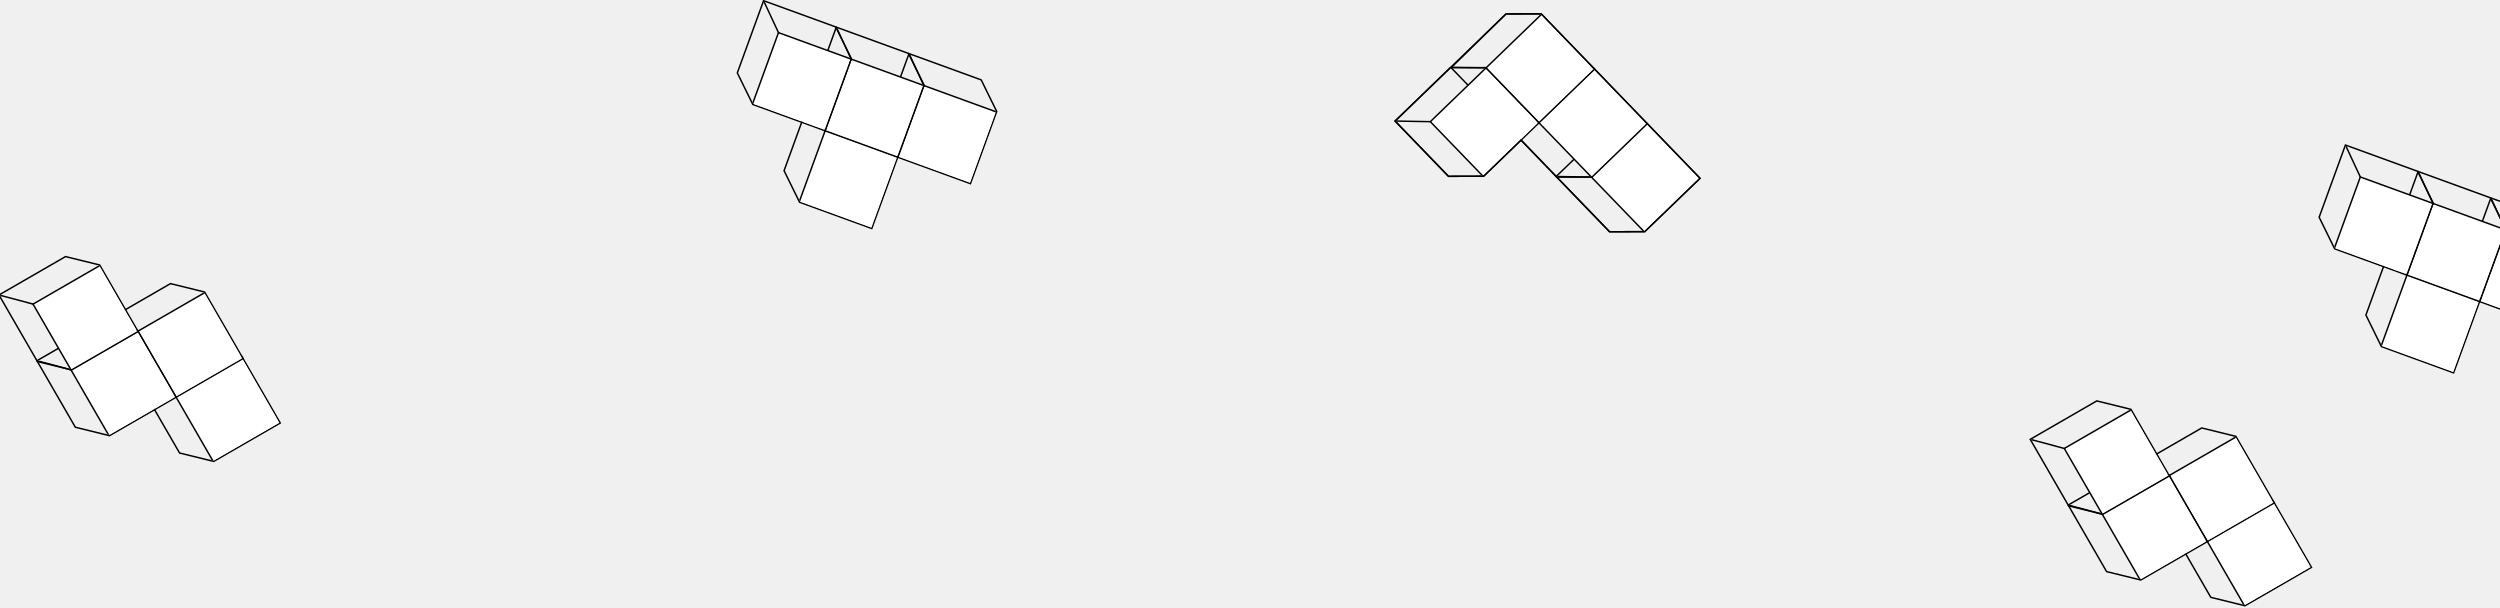
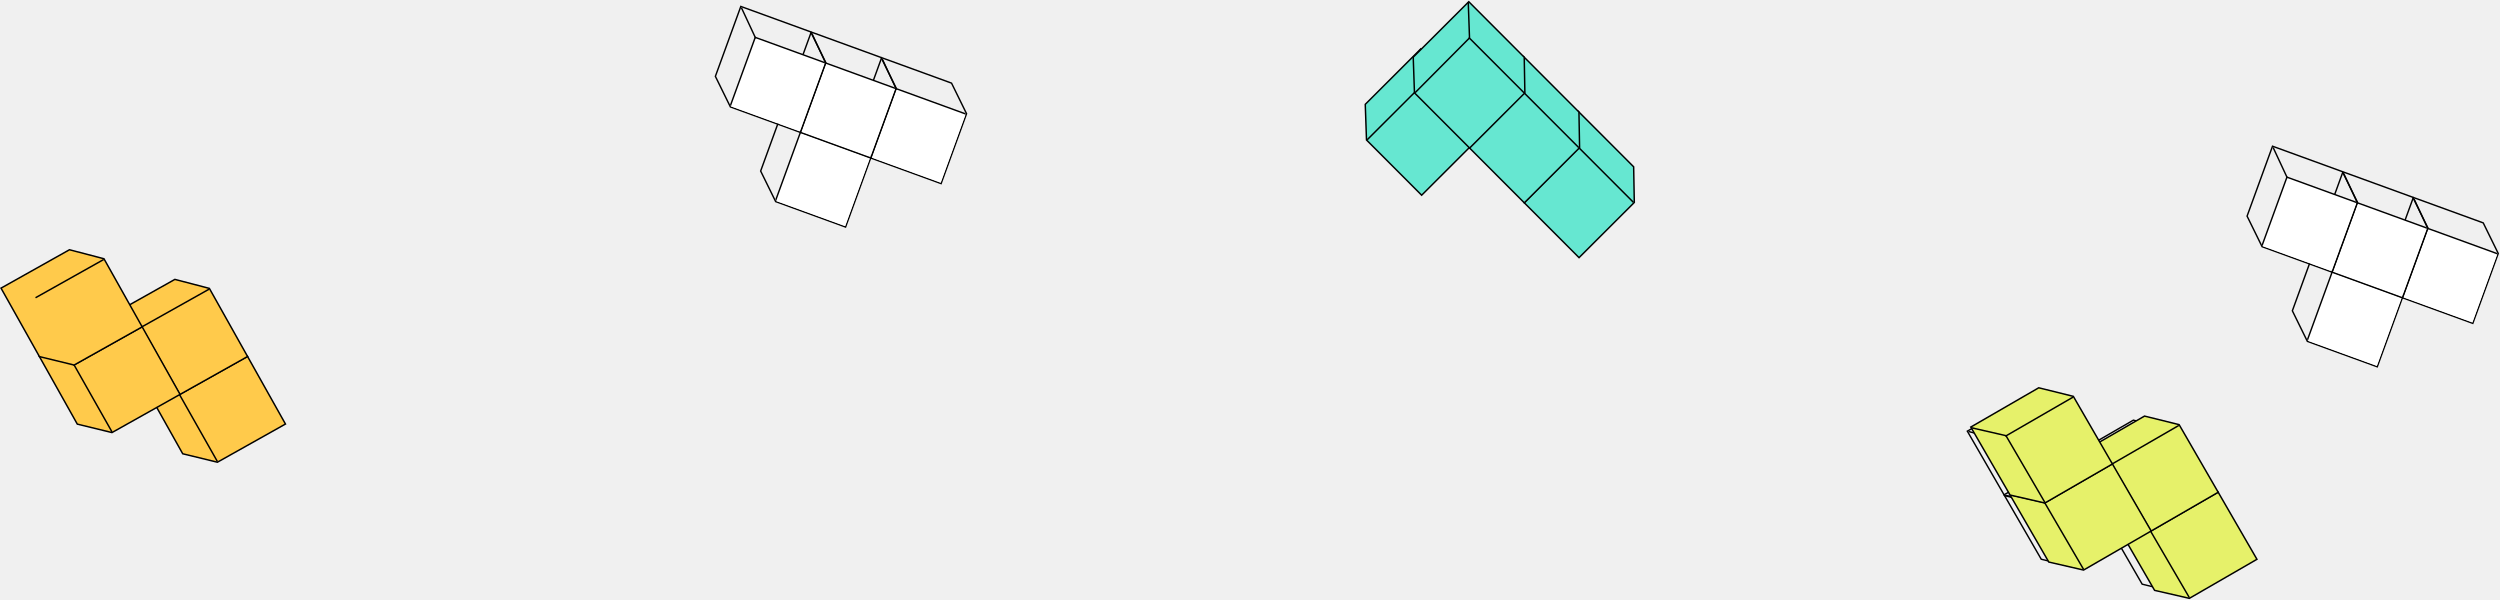
- <svg xmlns="http://www.w3.org/2000/svg" xmlns:xlink="http://www.w3.org/1999/xlink" width="1680px" height="408px" viewBox="0 0 1680 408" version="1.1">
+ <svg xmlns="http://www.w3.org/2000/svg" xmlns:xlink="http://www.w3.org/1999/xlink" width="1735px" height="416px" viewBox="0 0 1735 416" version="1.1">
  <defs>
    <polygon id="path-1" points="50.92 0 67.67 16.08 67.67 67 16.75 67 0 50.92 0 0" />
    <polygon id="path-3" points="50.92 0 67.67 16.08 67.67 67 16.75 67 0 50.92 0 0" />
    <polygon id="path-5" points="50.92 0 67.67 16.08 67.67 67 16.75 67 0 50.92 0 0" />
    <polygon id="path-7" points="50.92 0 67.67 16.08 67.67 67 16.75 67 0 50.92 0 0" />
    <polygon id="path-9" points="50.92 0 67.67 16.08 67.67 67 16.75 67 0 50.92 0 0" />
    <polygon id="path-11" points="50.92 0 67.67 16.08 67.67 67 16.75 67 0 50.92 0 0" />
    <polygon id="path-13" points="50.92 0 67.67 16.08 67.67 67 16.75 67 0 50.92 0 0" />
    <polygon id="path-15" points="50.92 0 67.67 16.08 67.67 67 16.75 67 0 50.92 0 0" />
    <polygon id="path-17" points="50.92 0 67.67 16.08 67.67 67 16.75 67 0 50.92 0 0" />
    <polygon id="path-19" points="50.92 0 67.67 16.08 67.67 67 16.75 67 0 50.92 0 0" />
    <polygon id="path-21" points="50.92 0 67.67 16.08 67.67 67 16.75 67 0 50.92 0 0" />
    <polygon id="path-23" points="50.92 0 67.67 16.08 67.67 67 16.75 67 0 50.92 0 0" />
    <polygon id="path-25" points="50.92 0 67.67 16.08 67.67 67 16.75 67 0 50.92 0 0" />
    <polygon id="path-27" points="50.92 0 67.67 16.08 67.67 67 16.75 67 0 50.92 0 0" />
    <polygon id="path-29" points="50.92 0 67.67 16.08 67.67 67 16.75 67 0 50.92 0 0" />
    <polygon id="path-31" points="50.92 0 67.67 16.08 67.67 67 16.75 67 0 50.92 0 0" />
    <polygon id="path-33" points="50.92 0 67.67 16.08 67.67 67 16.75 67 0 50.92 0 0" />
    <polygon id="path-35" points="50.92 0 67.67 16.08 67.67 67 16.75 67 0 50.92 0 0" />
    <polygon id="path-37" points="50.92 0 67.67 16.08 67.67 67 16.75 67 0 50.92 0 0" />
    <polygon id="path-39" points="50.92 0 67.67 16.08 67.67 67 16.75 67 0 50.92 0 0" />
+     <polygon id="path-41" points="50.92 0 67.67 16.08 67.67 67 16.75 67 0 50.92 0 0" />
+     <polygon id="path-43" points="50.92 0 67.67 16.08 67.67 67 16.75 67 0 50.92 0 0" />
+     <polygon id="path-45" points="50.92 0 67.67 16.08 67.67 67 16.75 67 0 50.92 0 0" />
+     <polygon id="path-47" points="50.92 0 67.67 16.08 67.67 67 16.75 67 0 50.92 0 0" />
+     <polygon id="path-49" points="48.642 0.328 48.449 0.284 48.275 0.381 0.902 26.957 0.434 27.22 0.716 27.677 29.397 74.219 29.509 74.401 29.716 74.45 52.952 79.994 53.17 80.046 53.356 79.922 95.563 51.856 95.945 51.602 95.737 51.193 72.765 6.019 72.655 5.803 72.42 5.75" />
+     <polygon id="path-51" points="48.35 0.461 48.157 0.417 47.983 0.514 0.61 27.09 0.142 27.353 0.423 27.81 29.105 74.353 29.217 74.534 29.424 74.583 52.66 80.127 52.878 80.179 53.065 80.055 95.271 51.989 95.653 51.735 95.445 51.326 72.473 6.152 72.363 5.936 72.128 5.883" />
+     <polygon id="path-53" points="48.483 0.753 48.289 0.709 48.116 0.806 0.743 27.382 0.275 27.645 0.556 28.102 29.238 74.644 29.35 74.826 29.557 74.875 52.792 80.419 53.011 80.471 53.197 80.347 95.404 52.281 95.786 52.027 95.578 51.618 72.606 6.444 72.496 6.229 72.261 6.175" />
+     <polygon id="path-55" points="49.191 0.886 48.997 0.842 48.824 0.939 1.451 27.515 0.983 27.777 1.264 28.235 29.946 74.777 30.058 74.959 30.265 75.008 53.5 80.552 53.719 80.604 53.905 80.48 96.112 52.413 96.494 52.16 96.286 51.751 73.314 6.576 73.204 6.361 72.969 6.307" />
+     <polygon id="path-57" points="76.939 39.314 76.929 39.116 76.788 38.975 38.407 0.539 38.028 0.159 37.664 0.553 0.596 40.738 0.451 40.895 0.459 41.108 1.396 64.977 1.405 65.201 1.575 65.347 39.996 98.406 40.344 98.706 40.681 98.395 77.974 64.077 78.151 63.913 78.14 63.672" />
+     <polygon id="path-59" points="77.171 39.643 77.162 39.445 77.021 39.304 38.64 0.868 38.261 0.487 37.897 0.882 0.829 41.067 0.684 41.224 0.692 41.437 1.629 65.306 1.638 65.53 1.808 65.676 40.229 98.735 40.577 99.035 40.914 98.724 78.207 64.406 78.384 64.242 78.372 64.001" />
+     <polygon id="path-61" points="77.2 39.617 77.191 39.419 77.05 39.279 38.669 0.842 38.289 0.462 37.925 0.857 0.857 41.041 0.713 41.198 0.721 41.411 1.658 65.28 1.667 65.504 1.837 65.651 40.258 98.71 40.606 99.009 40.943 98.699 78.236 64.38 78.413 64.217 78.401 63.976" />
+     <polygon id="path-63" points="77.226 39.588 77.216 39.39 77.076 39.25 38.695 0.813 38.315 0.433 37.951 0.828 0.883 41.012 0.739 41.169 0.747 41.382 1.684 65.251 1.692 65.475 1.862 65.622 40.284 98.681 40.631 98.98 40.969 98.669 78.261 64.351 78.439 64.188 78.427 63.947" />
+     <polygon id="path-65" points="48.16 0.853 47.966 0.811 47.794 0.91 0.765 28.091 0.3 28.36 0.588 28.813 29.863 74.984 29.978 75.164 30.185 75.211 53.49 80.457 53.709 80.506 53.894 80.38 95.737 51.775 96.116 51.516 95.903 51.11 72.353 6.233 72.241 6.02 72.005 5.969" />
+     <polygon id="path-67" points="48.27 0.326 48.076 0.285 47.904 0.384 0.875 27.565 0.41 27.834 0.698 28.287 29.973 74.458 30.087 74.638 30.295 74.685 53.6 79.931 53.819 79.98 54.004 79.853 95.847 51.249 96.226 50.99 96.013 50.584 72.463 5.707 72.351 5.493 72.115 5.443" />
+     <polygon id="path-69" points="48.743 0.216 48.549 0.175 48.377 0.274 1.349 27.455 0.884 27.724 1.171 28.177 30.447 74.348 30.561 74.528 30.769 74.575 54.073 79.821 54.292 79.87 54.477 79.744 96.321 51.139 96.699 50.88 96.486 50.474 72.937 5.597 72.825 5.383 72.589 5.333" />
+     <polygon id="path-71" points="48.853 0.69 48.659 0.648 48.487 0.748 1.458 27.928 0.993 28.197 1.281 28.651 30.556 74.822 30.67 75.002 30.878 75.049 54.183 80.295 54.401 80.344 54.587 80.217 96.43 51.612 96.809 51.353 96.596 50.947 73.046 6.071 72.934 5.857 72.698 5.806" />
  </defs>
  <g id="Page-1" stroke="none" stroke-width="1" fill="none" fill-rule="evenodd">
-     <g id="Unberry-Landing" transform="translate(0, -7334)">
-       <g id="Group-66" transform="translate(-1, 7331)">
-         <g id="Group-28" transform="translate(0, -0)">
-           <g id="Group-71" transform="translate(0.961524, 0.963715)">
-             <g id="Group-10-Copy-2" transform="translate(94, 243.1977) rotate(-30) translate(-94, -243.1977) translate(34, 159.1977)">
-               <g id="Group" transform="translate(0, 0)">
-                 <g id="Group-4-Copy" transform="translate(-0, 0)">
-                   <g id="Cube-3" transform="translate(52, 101)">
-                     <g id="Group">
-                       <mask id="mask-2" fill="white">
-                         <use xlink:href="#path-1" />
-                       </mask>
-                       <path stroke="#000000" d="M68.17,15.867 L68.17,67.5 L16.549,67.5 L-0.5,51.133 L-0.5,-0.5 L51.121,-0.5 L68.17,15.867 Z" />
-                       <path d="M84.92,32.617 L84.92,84.25 L33.299,84.25 L16.25,67.883 L16.25,16.25 L67.871,16.25 L84.92,32.617 Z" id="Path-Copy" stroke="#000000" fill="#FFFFFF" mask="url(#mask-2)" />
-                       <line x1="16.75" y1="16.75" x2="0" y2="0" id="Path" stroke="#000000" mask="url(#mask-2)" />
-                     </g>
-                   </g>
-                   <g id="Cube-3" transform="translate(52, 51)">
-                     <g id="Group">
-                       <mask id="mask-4" fill="white">
-                         <use xlink:href="#path-3" />
-                       </mask>
-                       <path stroke="#000000" d="M68.17,15.867 L68.17,67.5 L16.549,67.5 L-0.5,51.133 L-0.5,-0.5 L51.121,-0.5 L68.17,15.867 Z" />
-                       <path d="M84.92,32.617 L84.92,84.25 L33.299,84.25 L16.25,67.883 L16.25,16.25 L67.871,16.25 L84.92,32.617 Z" id="Path-Copy" stroke="#000000" fill="#FFFFFF" mask="url(#mask-4)" />
-                       <line x1="16.75" y1="16.75" x2="0" y2="0" id="Path" stroke="#000000" mask="url(#mask-4)" />
-                     </g>
-                   </g>
-                   <g id="Cube-3" transform="translate(0, 51)">
-                     <g id="Group">
-                       <mask id="mask-6" fill="white">
-                         <use xlink:href="#path-5" />
-                       </mask>
-                       <path stroke="#000000" d="M68.17,15.867 L68.17,67.5 L16.549,67.5 L-0.5,51.133 L-0.5,-0.5 L51.121,-0.5 L68.17,15.867 Z" />
-                       <path d="M84.92,32.617 L84.92,84.25 L33.299,84.25 L16.25,67.883 L16.25,16.25 L67.871,16.25 L84.92,32.617 Z" id="Path-Copy" stroke="#000000" fill="#FFFFFF" mask="url(#mask-6)" />
-                       <line x1="16.75" y1="16.75" x2="0" y2="0" id="Path" stroke="#000000" mask="url(#mask-6)" />
-                     </g>
-                   </g>
-                   <g id="Cube-3">
-                     <g id="Group">
-                       <mask id="mask-8" fill="white">
-                         <use xlink:href="#path-7" />
-                       </mask>
-                       <path stroke="#000000" d="M68.17,15.867 L68.17,67.5 L16.549,67.5 L-0.5,51.133 L-0.5,-0.5 L51.121,-0.5 L68.17,15.867 Z" />
-                       <path d="M84.92,32.617 L84.92,84.25 L33.299,84.25 L16.25,67.883 L16.25,16.25 L67.871,16.25 L84.92,32.617 Z" id="Path-Copy" stroke="#000000" fill="#FFFFFF" mask="url(#mask-8)" />
-                       <line x1="16.75" y1="16.75" x2="0" y2="0" id="Path" stroke="#000000" mask="url(#mask-8)" />
-                     </g>
-                   </g>
-                 </g>
-               </g>
-             </g>
-             <g id="Group-10-Copy-12" transform="translate(1459, 340.1977) rotate(-30) translate(-1459, -340.1977) translate(1399, 256.1977)">
-               <g id="Group" transform="translate(0, 0)">
-                 <g id="Group-4-Copy" transform="translate(-0, 0)">
-                   <g id="Cube-3" transform="translate(52, 101)">
-                     <g id="Group">
-                       <mask id="mask-10" fill="white">
-                         <use xlink:href="#path-9" />
-                       </mask>
-                       <path stroke="#000000" d="M68.17,15.867 L68.17,67.5 L16.549,67.5 L-0.5,51.133 L-0.5,-0.5 L51.121,-0.5 L68.17,15.867 Z" />
-                       <path d="M84.92,32.617 L84.92,84.25 L33.299,84.25 L16.25,67.883 L16.25,16.25 L67.871,16.25 L84.92,32.617 Z" id="Path-Copy" stroke="#000000" fill="#FFFFFF" mask="url(#mask-10)" />
-                       <line x1="16.75" y1="16.75" x2="0" y2="0" id="Path" stroke="#000000" mask="url(#mask-10)" />
-                     </g>
-                   </g>
-                   <g id="Cube-3" transform="translate(52, 51)">
-                     <g id="Group">
-                       <mask id="mask-12" fill="white">
-                         <use xlink:href="#path-11" />
-                       </mask>
-                       <path stroke="#000000" d="M68.17,15.867 L68.17,67.5 L16.549,67.5 L-0.5,51.133 L-0.5,-0.5 L51.121,-0.5 L68.17,15.867 Z" />
-                       <path d="M84.92,32.617 L84.92,84.25 L33.299,84.25 L16.25,67.883 L16.25,16.25 L67.871,16.25 L84.92,32.617 Z" id="Path-Copy" stroke="#000000" fill="#FFFFFF" mask="url(#mask-12)" />
-                       <line x1="16.75" y1="16.75" x2="0" y2="0" id="Path" stroke="#000000" mask="url(#mask-12)" />
-                     </g>
-                   </g>
-                   <g id="Cube-3" transform="translate(0, 51)">
-                     <g id="Group">
-                       <mask id="mask-14" fill="white">
-                         <use xlink:href="#path-13" />
-                       </mask>
-                       <path stroke="#000000" d="M68.17,15.867 L68.17,67.5 L16.549,67.5 L-0.5,51.133 L-0.5,-0.5 L51.121,-0.5 L68.17,15.867 Z" />
-                       <path d="M84.92,32.617 L84.92,84.25 L33.299,84.25 L16.25,67.883 L16.25,16.25 L67.871,16.25 L84.92,32.617 Z" id="Path-Copy" stroke="#000000" fill="#FFFFFF" mask="url(#mask-14)" />
-                       <line x1="16.75" y1="16.75" x2="0" y2="0" id="Path" stroke="#000000" mask="url(#mask-14)" />
-                     </g>
-                   </g>
-                   <g id="Cube-3">
-                     <g id="Group">
-                       <mask id="mask-16" fill="white">
-                         <use xlink:href="#path-15" />
-                       </mask>
-                       <path stroke="#000000" d="M68.17,15.867 L68.17,67.5 L16.549,67.5 L-0.5,51.133 L-0.5,-0.5 L51.121,-0.5 L68.17,15.867 Z" />
-                       <path d="M84.92,32.617 L84.92,84.25 L33.299,84.25 L16.25,67.883 L16.25,16.25 L67.871,16.25 L84.92,32.617 Z" id="Path-Copy" stroke="#000000" fill="#FFFFFF" mask="url(#mask-16)" />
-                       <line x1="16.75" y1="16.75" x2="0" y2="0" id="Path" stroke="#000000" mask="url(#mask-16)" />
-                     </g>
-                   </g>
-                 </g>
-               </g>
-             </g>
-             <g id="Group-8-Copy-2" transform="translate(1040.099, 102.5) rotate(-44) translate(-1040.099, -102.5) translate(980.0991, 18)">
-               <g id="Group-7" transform="translate(0, 0)">
-                 <g id="Cube-3" transform="translate(52, 102)">
-                   <g id="Group">
-                     <mask id="mask-18" fill="white">
-                       <use xlink:href="#path-17" />
-                     </mask>
-                     <path stroke="#000000" d="M68.17,15.867 L68.17,67.5 L16.549,67.5 L-0.5,51.133 L-0.5,-0.5 L51.121,-0.5 L68.17,15.867 Z" />
-                     <path d="M84.92,32.617 L84.92,84.25 L33.299,84.25 L16.25,67.883 L16.25,16.25 L67.871,16.25 L84.92,32.617 Z" id="Path-Copy" stroke="#000000" fill="#FFFFFF" mask="url(#mask-18)" />
-                     <line x1="16.75" y1="16.75" x2="0" y2="0" id="Path" stroke="#000000" mask="url(#mask-18)" />
-                   </g>
-                 </g>
-                 <g id="Cube-3" transform="translate(52, 51)">
-                   <g id="Group">
-                     <mask id="mask-20" fill="white">
-                       <use xlink:href="#path-19" />
-                     </mask>
-                     <path stroke="#000000" d="M68.17,15.867 L68.17,67.5 L16.549,67.5 L-0.5,51.133 L-0.5,-0.5 L51.121,-0.5 L68.17,15.867 Z" />
-                     <path d="M84.92,32.617 L84.92,84.25 L33.299,84.25 L16.25,67.883 L16.25,16.25 L67.871,16.25 L84.92,32.617 Z" id="Path-Copy" stroke="#000000" fill="#FFFFFF" mask="url(#mask-20)" />
-                     <line x1="16.75" y1="16.75" x2="0" y2="0" id="Path" stroke="#000000" mask="url(#mask-20)" />
-                   </g>
-                 </g>
-                 <g id="Cube-3" transform="translate(52, 0)">
-                   <g id="Group">
-                     <mask id="mask-22" fill="white">
-                       <use xlink:href="#path-21" />
-                     </mask>
-                     <path stroke="#000000" d="M68.17,15.867 L68.17,67.5 L16.549,67.5 L-0.5,51.133 L-0.5,-0.5 L51.121,-0.5 L68.17,15.867 Z" />
-                     <path d="M84.92,32.617 L84.92,84.25 L33.299,84.25 L16.25,67.883 L16.25,16.25 L67.871,16.25 L84.92,32.617 Z" id="Path-Copy" stroke="#000000" fill="#FFFFFF" mask="url(#mask-22)" />
-                     <line x1="16.75" y1="16.75" x2="0" y2="0" id="Path" stroke="#000000" mask="url(#mask-22)" />
-                   </g>
-                 </g>
-                 <g id="Cube-3" transform="translate(0, 0)">
-                   <g id="Group">
-                     <mask id="mask-24" fill="white">
-                       <use xlink:href="#path-23" />
-                     </mask>
-                     <path stroke="#000000" d="M68.17,15.867 L68.17,67.5 L16.549,67.5 L-0.5,51.133 L-0.5,-0.5 L51.121,-0.5 L68.17,15.867 Z" />
-                     <path d="M84.92,32.617 L84.92,84.25 L33.299,84.25 L16.25,67.883 L16.25,16.25 L67.871,16.25 L84.92,32.617 Z" id="Path-Copy" stroke="#000000" fill="#FFFFFF" mask="url(#mask-24)" />
-                     <line x1="16.75" y1="16.75" x2="0" y2="0" id="Path" stroke="#000000" mask="url(#mask-24)" />
-                   </g>
-                 </g>
-               </g>
-               <path d="M120.17,118 L120.17,169.5 L68.549,169.5 L51.5,153.133 L51.5,102 L51.5,67.5 L16.549,67.5 L-0.5,51.133 L-0.5,-0.5 L51.121,-0.5 L51.5,-0.136 L103.121,-0.5 L120.17,15.867 L120.17,67 L120.17,118 Z" id="Combined-Shape" stroke="#000000" fill="#FFFFFF" style="mix-blend-mode: multiply;" />
-             </g>
-             <g id="Group-8-Copy" transform="translate(574.0991, 88) rotate(20) translate(-574.0991, -88) translate(488.0991, 29)">
-               <g id="Group-7">
-                 <g id="Cube-3" transform="translate(52, 51)">
-                   <g id="Group">
-                     <mask id="mask-26" fill="white">
-                       <use xlink:href="#path-25" />
-                     </mask>
-                     <path stroke="#000000" d="M68.17,15.867 L68.17,67.5 L16.549,67.5 L-0.5,51.133 L-0.5,-0.5 L51.121,-0.5 L68.17,15.867 Z" />
-                     <path d="M84.92,32.617 L84.92,84.25 L33.299,84.25 L16.25,67.883 L16.25,16.25 L67.871,16.25 L84.92,32.617 Z" id="Path-Copy" stroke="#000000" fill="#FFFFFF" mask="url(#mask-26)" />
-                     <line x1="16.75" y1="16.75" x2="0" y2="0" id="Path" stroke="#000000" mask="url(#mask-26)" />
-                   </g>
-                 </g>
-                 <g id="Cube-3" transform="translate(104, 0)">
-                   <g id="Group">
-                     <mask id="mask-28" fill="white">
-                       <use xlink:href="#path-27" />
-                     </mask>
-                     <path stroke="#000000" d="M68.17,15.867 L68.17,67.5 L16.549,67.5 L-0.5,51.133 L-0.5,-0.5 L51.121,-0.5 L68.17,15.867 Z" />
-                     <path d="M84.92,32.617 L84.92,84.25 L33.299,84.25 L16.25,67.883 L16.25,16.25 L67.871,16.25 L84.92,32.617 Z" id="Path-Copy" stroke="#000000" fill="#FFFFFF" mask="url(#mask-28)" />
-                     <line x1="16.75" y1="16.75" x2="0" y2="0" id="Path" stroke="#000000" mask="url(#mask-28)" />
-                   </g>
-                 </g>
-                 <g id="Cube-3" transform="translate(52, 0)">
-                   <g id="Group">
-                     <mask id="mask-30" fill="white">
-                       <use xlink:href="#path-29" />
-                     </mask>
-                     <path stroke="#000000" d="M68.17,15.867 L68.17,67.5 L16.549,67.5 L-0.5,51.133 L-0.5,-0.5 L51.121,-0.5 L68.17,15.867 Z" />
-                     <path d="M84.92,32.617 L84.92,84.25 L33.299,84.25 L16.25,67.883 L16.25,16.25 L67.871,16.25 L84.92,32.617 Z" id="Path-Copy" stroke="#000000" fill="#FFFFFF" mask="url(#mask-30)" />
-                     <line x1="16.75" y1="16.75" x2="0" y2="0" id="Path" stroke="#000000" mask="url(#mask-30)" />
-                   </g>
-                 </g>
-                 <g id="Cube-3">
-                   <g id="Group">
-                     <mask id="mask-32" fill="white">
-                       <use xlink:href="#path-31" />
-                     </mask>
-                     <path stroke="#000000" d="M68.17,15.867 L68.17,67.5 L16.549,67.5 L-0.5,51.133 L-0.5,-0.5 L51.121,-0.5 L68.17,15.867 Z" />
-                     <path d="M84.92,32.617 L84.92,84.25 L33.299,84.25 L16.25,67.883 L16.25,16.25 L67.871,16.25 L84.92,32.617 Z" id="Path-Copy" stroke="#000000" fill="#FFFFFF" mask="url(#mask-32)" />
-                     <line x1="16.75" y1="16.75" x2="0" y2="0" id="Path" stroke="#000000" mask="url(#mask-32)" />
-                   </g>
-                 </g>
-               </g>
-             </g>
-             <g id="Group-8-Copy-4" transform="translate(1637.099, 185) rotate(20) translate(-1637.099, -185) translate(1551.099, 126)">
-               <g id="Group-7">
-                 <g id="Cube-3" transform="translate(52, 51)">
-                   <g id="Group">
-                     <mask id="mask-34" fill="white">
-                       <use xlink:href="#path-33" />
-                     </mask>
-                     <path stroke="#000000" d="M68.17,15.867 L68.17,67.5 L16.549,67.5 L-0.5,51.133 L-0.5,-0.5 L51.121,-0.5 L68.17,15.867 Z" />
-                     <path d="M84.92,32.617 L84.92,84.25 L33.299,84.25 L16.25,67.883 L16.25,16.25 L67.871,16.25 L84.92,32.617 Z" id="Path-Copy" stroke="#000000" fill="#FFFFFF" mask="url(#mask-34)" />
-                     <line x1="16.75" y1="16.75" x2="0" y2="0" id="Path" stroke="#000000" mask="url(#mask-34)" />
-                   </g>
-                 </g>
-                 <g id="Cube-3" transform="translate(104, 0)">
-                   <g id="Group">
-                     <mask id="mask-36" fill="white">
-                       <use xlink:href="#path-35" />
-                     </mask>
-                     <path stroke="#000000" d="M68.17,15.867 L68.17,67.5 L16.549,67.5 L-0.5,51.133 L-0.5,-0.5 L51.121,-0.5 L68.17,15.867 Z" />
-                     <path d="M84.92,32.617 L84.92,84.25 L33.299,84.25 L16.25,67.883 L16.25,16.25 L67.871,16.25 L84.92,32.617 Z" id="Path-Copy" stroke="#000000" fill="#FFFFFF" mask="url(#mask-36)" />
-                     <line x1="16.75" y1="16.75" x2="0" y2="0" id="Path" stroke="#000000" mask="url(#mask-36)" />
-                   </g>
-                 </g>
-                 <g id="Cube-3" transform="translate(52, 0)">
-                   <g id="Group">
-                     <mask id="mask-38" fill="white">
-                       <use xlink:href="#path-37" />
-                     </mask>
-                     <path stroke="#000000" d="M68.17,15.867 L68.17,67.5 L16.549,67.5 L-0.5,51.133 L-0.5,-0.5 L51.121,-0.5 L68.17,15.867 Z" />
-                     <path d="M84.92,32.617 L84.92,84.25 L33.299,84.25 L16.25,67.883 L16.25,16.25 L67.871,16.25 L84.92,32.617 Z" id="Path-Copy" stroke="#000000" fill="#FFFFFF" mask="url(#mask-38)" />
-                     <line x1="16.75" y1="16.75" x2="0" y2="0" id="Path" stroke="#000000" mask="url(#mask-38)" />
-                   </g>
-                 </g>
-                 <g id="Cube-3">
-                   <g id="Group">
-                     <mask id="mask-40" fill="white">
-                       <use xlink:href="#path-39" />
-                     </mask>
-                     <path stroke="#000000" d="M68.17,15.867 L68.17,67.5 L16.549,67.5 L-0.5,51.133 L-0.5,-0.5 L51.121,-0.5 L68.17,15.867 Z" />
-                     <path d="M84.92,32.617 L84.92,84.25 L33.299,84.25 L16.25,67.883 L16.25,16.25 L67.871,16.25 L84.92,32.617 Z" id="Path-Copy" stroke="#000000" fill="#FFFFFF" mask="url(#mask-40)" />
-                     <line x1="16.75" y1="16.75" x2="0" y2="0" id="Path" stroke="#000000" mask="url(#mask-40)" />
-                   </g>
-                 </g>
-               </g>
-             </g>
-           </g>
-         </g>
+     <g id="Group-2" transform="translate(-1, 0)">
+       <g id="bg4" transform="translate(473, 3)">
+         <g id="Group-10-Copy-12" transform="translate(987.9615, 339.1614) rotate(-30) translate(-987.9615, -339.1614) translate(926.9615, 254.1614)">
+           <g id="Group">
+             <g id="Group-4-Copy">
+               <g id="Cube-3" transform="translate(52, 101)">
+                 <g id="Group">
+                   <polygon id="Path" stroke="#000000" points="69.17 16.867 69.17 68.5 17.549 68.5 0.5 52.133 0.5 0.5 52.121 0.5" />
+                   <g id="Path-Copy-Clipped" transform="translate(1, 1)">
+                     <mask id="mask-2" fill="white">
+                       <use xlink:href="#path-1" />
+                     </mask>
+                     <g id="path-9" />
+                     <polygon id="Path-Copy" stroke="#000000" fill="#FFFFFF" fill-rule="nonzero" mask="url(#mask-2)" points="84.92 32.617 84.92 84.25 33.299 84.25 16.25 67.883 16.25 16.25 67.871 16.25" />
+                   </g>
+                   <g id="Path-Clipped" transform="translate(1, 1)">
+                     <mask id="mask-4" fill="white">
+                       <use xlink:href="#path-3" />
+                     </mask>
+                     <g id="path-9" />
+                     <line x1="16.75" y1="16.75" x2="0" y2="0" id="Path" stroke="#000000" mask="url(#mask-4)" />
+                   </g>
+                 </g>
+               </g>
+               <g id="Cube-3" transform="translate(52, 51)">
+                 <g id="Group">
+                   <polygon id="Path" stroke="#000000" points="69.17 16.867 69.17 68.5 17.549 68.5 0.5 52.133 0.5 0.5 52.121 0.5" />
+                   <g id="Path-Copy-Clipped" transform="translate(1, 1)">
+                     <mask id="mask-6" fill="white">
+                       <use xlink:href="#path-5" />
+                     </mask>
+                     <g id="path-11" />
+                     <polygon id="Path-Copy" stroke="#000000" fill="#FFFFFF" fill-rule="nonzero" mask="url(#mask-6)" points="84.92 32.617 84.92 84.25 33.299 84.25 16.25 67.883 16.25 16.25 67.871 16.25" />
+                   </g>
+                   <g id="Path-Clipped" transform="translate(1, 1)">
+                     <mask id="mask-8" fill="white">
+                       <use xlink:href="#path-7" />
+                     </mask>
+                     <g id="path-11" />
+                     <line x1="16.75" y1="16.75" x2="0" y2="0" id="Path" stroke="#000000" mask="url(#mask-8)" />
+                   </g>
+                 </g>
+               </g>
+               <g id="Cube-3" transform="translate(0, 51)">
+                 <g id="Group">
+                   <polygon id="Path" stroke="#000000" points="69.17 16.867 69.17 68.5 17.549 68.5 0.5 52.133 0.5 0.5 52.121 0.5" />
+                   <g id="Path-Copy-Clipped" transform="translate(1, 1)">
+                     <mask id="mask-10" fill="white">
+                       <use xlink:href="#path-9" />
+                     </mask>
+                     <g id="path-13" />
+                     <polygon id="Path-Copy" stroke="#000000" fill="#FFFFFF" fill-rule="nonzero" mask="url(#mask-10)" points="84.92 32.617 84.92 84.25 33.299 84.25 16.25 67.883 16.25 16.25 67.871 16.25" />
+                   </g>
+                   <g id="Path-Clipped" transform="translate(1, 1)">
+                     <mask id="mask-12" fill="white">
+                       <use xlink:href="#path-11" />
+                     </mask>
+                     <g id="path-13" />
+                     <line x1="16.75" y1="16.75" x2="0" y2="0" id="Path" stroke="#000000" mask="url(#mask-12)" />
+                   </g>
+                 </g>
+               </g>
+               <g id="Cube-3">
+                 <g id="Group">
+                   <polygon id="Path" stroke="#000000" points="69.17 16.867 69.17 68.5 17.549 68.5 0.5 52.133 0.5 0.5 52.121 0.5" />
+                   <g id="Path-Copy-Clipped" transform="translate(1, 1)">
+                     <mask id="mask-14" fill="white">
+                       <use xlink:href="#path-13" />
+                     </mask>
+                     <g id="path-15" />
+                     <polygon id="Path-Copy" stroke="#000000" fill="#FFFFFF" fill-rule="nonzero" mask="url(#mask-14)" points="84.92 32.617 84.92 84.25 33.299 84.25 16.25 67.883 16.25 16.25 67.871 16.25" />
+                   </g>
+                   <g id="Path-Clipped" transform="translate(1, 1)">
+                     <mask id="mask-16" fill="white">
+                       <use xlink:href="#path-15" />
+                     </mask>
+                     <g id="path-15" />
+                     <line x1="16.75" y1="16.75" x2="0" y2="0" id="Path" stroke="#000000" mask="url(#mask-16)" />
+                   </g>
+                 </g>
+               </g>
+             </g>
+           </g>
+         </g>
+         <g id="Group-8-Copy" transform="translate(103.0607, 86.96371) rotate(20) translate(-103.0607, -86.96371) translate(16.06066, 26.96372)">
+           <g id="Group-7">
+             <g id="Cube-3" transform="translate(52, 51)">
+               <g id="Group">
+                 <polygon id="Path" stroke="#000000" points="69.17 16.867 69.17 68.5 17.549 68.5 0.5 52.133 0.5 0.5 52.121 0.5" />
+                 <g id="Path-Copy-Clipped" transform="translate(1, 1)">
+                   <mask id="mask-18" fill="white">
+                     <use xlink:href="#path-17" />
+                   </mask>
+                   <g id="path-25" />
+                   <polygon id="Path-Copy" stroke="#000000" fill="#FFFFFF" fill-rule="nonzero" mask="url(#mask-18)" points="84.92 32.617 84.92 84.25 33.299 84.25 16.25 67.883 16.25 16.25 67.871 16.25" />
+                 </g>
+                 <g id="Path-Clipped" transform="translate(1, 1)">
+                   <mask id="mask-20" fill="white">
+                     <use xlink:href="#path-19" />
+                   </mask>
+                   <g id="path-25" />
+                   <line x1="16.75" y1="16.75" x2="0" y2="0" id="Path" stroke="#000000" mask="url(#mask-20)" />
+                 </g>
+               </g>
+             </g>
+             <g id="Cube-3" transform="translate(104, 0)">
+               <g id="Group">
+                 <polygon id="Path" stroke="#000000" points="69.17 16.867 69.17 68.5 17.549 68.5 0.5 52.133 0.5 0.5 52.121 0.5" />
+                 <g id="Path-Copy-Clipped" transform="translate(1, 1)">
+                   <mask id="mask-22" fill="white">
+                     <use xlink:href="#path-21" />
+                   </mask>
+                   <g id="path-27" />
+                   <polygon id="Path-Copy" stroke="#000000" fill="#FFFFFF" fill-rule="nonzero" mask="url(#mask-22)" points="84.92 32.617 84.92 84.25 33.299 84.25 16.25 67.883 16.25 16.25 67.871 16.25" />
+                 </g>
+                 <g id="Path-Clipped" transform="translate(1, 1)">
+                   <mask id="mask-24" fill="white">
+                     <use xlink:href="#path-23" />
+                   </mask>
+                   <g id="path-27" />
+                   <line x1="16.75" y1="16.75" x2="0" y2="0" id="Path" stroke="#000000" mask="url(#mask-24)" />
+                 </g>
+               </g>
+             </g>
+             <g id="Cube-3" transform="translate(52, 0)">
+               <g id="Group">
+                 <polygon id="Path" stroke="#000000" points="69.17 16.867 69.17 68.5 17.549 68.5 0.5 52.133 0.5 0.5 52.121 0.5" />
+                 <g id="Path-Copy-Clipped" transform="translate(1, 1)">
+                   <mask id="mask-26" fill="white">
+                     <use xlink:href="#path-25" />
+                   </mask>
+                   <g id="path-29" />
+                   <polygon id="Path-Copy" stroke="#000000" fill="#FFFFFF" fill-rule="nonzero" mask="url(#mask-26)" points="84.92 32.617 84.92 84.25 33.299 84.25 16.25 67.883 16.25 16.25 67.871 16.25" />
+                 </g>
+                 <g id="Path-Clipped" transform="translate(1, 1)">
+                   <mask id="mask-28" fill="white">
+                     <use xlink:href="#path-27" />
+                   </mask>
+                   <g id="path-29" />
+                   <line x1="16.75" y1="16.75" x2="0" y2="0" id="Path" stroke="#000000" mask="url(#mask-28)" />
+                 </g>
+               </g>
+             </g>
+             <g id="Cube-3">
+               <g id="Group">
+                 <polygon id="Path" stroke="#000000" points="69.17 16.867 69.17 68.5 17.549 68.5 0.5 52.133 0.5 0.5 52.121 0.5" />
+                 <g id="Path-Copy-Clipped" transform="translate(1, 1)">
+                   <mask id="mask-30" fill="white">
+                     <use xlink:href="#path-29" />
+                   </mask>
+                   <g id="path-31" />
+                   <polygon id="Path-Copy" stroke="#000000" fill="#FFFFFF" fill-rule="nonzero" mask="url(#mask-30)" points="84.92 32.617 84.92 84.25 33.299 84.25 16.25 67.883 16.25 16.25 67.871 16.25" />
+                 </g>
+                 <g id="Path-Clipped" transform="translate(1, 1)">
+                   <mask id="mask-32" fill="white">
+                     <use xlink:href="#path-31" />
+                   </mask>
+                   <g id="path-31" />
+                   <line x1="16.75" y1="16.75" x2="0" y2="0" id="Path" stroke="#000000" mask="url(#mask-32)" />
+                 </g>
+               </g>
+             </g>
+           </g>
+         </g>
+         <g id="Group-8-Copy-4" transform="translate(1166.061, 183.9637) rotate(20) translate(-1166.061, -183.9637) translate(1079.061, 123.9637)">
+           <g id="Group-7">
+             <g id="Cube-3" transform="translate(52, 51)">
+               <g id="Group">
+                 <polygon id="Path" stroke="#000000" points="69.17 16.867 69.17 68.5 17.549 68.5 0.5 52.133 0.5 0.5 52.121 0.5" />
+                 <g id="Path-Copy-Clipped" transform="translate(1, 1)">
+                   <mask id="mask-34" fill="white">
+                     <use xlink:href="#path-33" />
+                   </mask>
+                   <g id="path-33" />
+                   <polygon id="Path-Copy" stroke="#000000" fill="#FFFFFF" fill-rule="nonzero" mask="url(#mask-34)" points="84.92 32.617 84.92 84.25 33.299 84.25 16.25 67.883 16.25 16.25 67.871 16.25" />
+                 </g>
+                 <g id="Path-Clipped" transform="translate(1, 1)">
+                   <mask id="mask-36" fill="white">
+                     <use xlink:href="#path-35" />
+                   </mask>
+                   <g id="path-33" />
+                   <line x1="16.75" y1="16.75" x2="0" y2="0" id="Path" stroke="#000000" mask="url(#mask-36)" />
+                 </g>
+               </g>
+             </g>
+             <g id="Cube-3" transform="translate(104, 0)">
+               <g id="Group">
+                 <polygon id="Path" stroke="#000000" points="69.17 16.867 69.17 68.5 17.549 68.5 0.5 52.133 0.5 0.5 52.121 0.5" />
+                 <g id="Path-Copy-Clipped" transform="translate(1, 1)">
+                   <mask id="mask-38" fill="white">
+                     <use xlink:href="#path-37" />
+                   </mask>
+                   <g id="path-35" />
+                   <polygon id="Path-Copy" stroke="#000000" fill="#FFFFFF" fill-rule="nonzero" mask="url(#mask-38)" points="84.92 32.617 84.92 84.25 33.299 84.25 16.25 67.883 16.25 16.25 67.871 16.25" />
+                 </g>
+                 <g id="Path-Clipped" transform="translate(1, 1)">
+                   <mask id="mask-40" fill="white">
+                     <use xlink:href="#path-39" />
+                   </mask>
+                   <g id="path-35" />
+                   <line x1="16.75" y1="16.75" x2="0" y2="0" id="Path" stroke="#000000" mask="url(#mask-40)" />
+                 </g>
+               </g>
+             </g>
+             <g id="Cube-3" transform="translate(52, 0)">
+               <g id="Group">
+                 <polygon id="Path" stroke="#000000" points="69.17 16.867 69.17 68.5 17.549 68.5 0.5 52.133 0.5 0.5 52.121 0.5" />
+                 <g id="Path-Copy-Clipped" transform="translate(1, 1)">
+                   <mask id="mask-42" fill="white">
+                     <use xlink:href="#path-41" />
+                   </mask>
+                   <g id="path-37" />
+                   <polygon id="Path-Copy" stroke="#000000" fill="#FFFFFF" fill-rule="nonzero" mask="url(#mask-42)" points="84.92 32.617 84.92 84.25 33.299 84.25 16.25 67.883 16.25 16.25 67.871 16.25" />
+                 </g>
+                 <g id="Path-Clipped" transform="translate(1, 1)">
+                   <mask id="mask-44" fill="white">
+                     <use xlink:href="#path-43" />
+                   </mask>
+                   <g id="path-37" />
+                   <line x1="16.75" y1="16.75" x2="0" y2="0" id="Path" stroke="#000000" mask="url(#mask-44)" />
+                 </g>
+               </g>
+             </g>
+             <g id="Cube-3">
+               <g id="Group">
+                 <polygon id="Path" stroke="#000000" points="69.17 16.867 69.17 68.5 17.549 68.5 0.5 52.133 0.5 0.5 52.121 0.5" />
+                 <g id="Path-Copy-Clipped" transform="translate(1, 1)">
+                   <mask id="mask-46" fill="white">
+                     <use xlink:href="#path-45" />
+                   </mask>
+                   <g id="path-39" />
+                   <polygon id="Path-Copy" stroke="#000000" fill="#FFFFFF" fill-rule="nonzero" mask="url(#mask-46)" points="84.92 32.617 84.92 84.25 33.299 84.25 16.25 67.883 16.25 16.25 67.871 16.25" />
+                 </g>
+                 <g id="Path-Clipped" transform="translate(1, 1)">
+                   <mask id="mask-48" fill="white">
+                     <use xlink:href="#path-47" />
+                   </mask>
+                   <g id="path-39" />
+                   <line x1="16.75" y1="16.75" x2="0" y2="0" id="Path" stroke="#000000" mask="url(#mask-48)" />
+                 </g>
+               </g>
+             </g>
+           </g>
+         </g>
+       </g>
+       <g id="Group-87" transform="translate(0, 172)">
+         <polygon id="Path" stroke="#000000" stroke-width="1.031" fill="#FFCA4B" fill-rule="nonzero" points="148.854 68.814 148.653 68.762 148.472 68.863 101.605 95.155 101.155 95.407 101.408 95.857 127.699 142.724 127.809 142.92 128.027 142.973 151.67 148.734 151.868 148.782 152.044 148.682 198.662 122.531 199.111 122.279 198.859 121.829 172.7 75.199 172.593 75.007 172.381 74.952" />
+         <g id="Clipped" transform="translate(100, 68)">
+           <mask id="mask-50" fill="white">
+             <use xlink:href="#path-49" />
+           </mask>
+           <g id="Path" />
+           <g id="Group" mask="url(#mask-50)" stroke="#000000" stroke-width="1.031">
+             <g transform="translate(1, 7)" id="Path">
+               <line x1="24.493" y1="26.698" x2="0.407" y2="20.857" />
+               <line x1="71.425" y1="0.529" x2="24.109" y2="27.072" />
+             </g>
+           </g>
+         </g>
+         <line x1="151.895" y1="148.346" x2="125.485" y2="101.685" id="Path" stroke="#000000" stroke-width="1.031" />
+         <polygon id="Path" stroke="#000000" stroke-width="1.031" fill="#FFCA4B" fill-rule="nonzero" points="122.562 21.947 122.361 21.895 122.18 21.996 75.313 48.288 74.863 48.54 75.116 48.99 101.407 95.857 101.517 96.052 101.735 96.105 125.378 101.866 125.576 101.914 125.752 101.815 172.37 75.664 172.819 75.412 172.567 74.962 146.408 28.331 146.301 28.14 146.089 28.085" />
+         <g id="Clipped" transform="translate(74, 21)">
+           <mask id="mask-52" fill="white">
+             <use xlink:href="#path-51" />
+           </mask>
+           <g id="Path" />
+           <g id="Group" mask="url(#mask-52)" stroke="#000000" stroke-width="1.031">
+             <g transform="translate(1, 7)" id="Path">
+               <line x1="24.2" y1="26.831" x2="0.114" y2="20.99" />
+               <line x1="71.132" y1="0.661" x2="23.817" y2="27.205" />
+             </g>
+           </g>
+         </g>
+         <line x1="125.603" y1="101.479" x2="99.193" y2="54.818" id="Path" stroke="#000000" stroke-width="1.031" />
+         <polygon id="Path" stroke="#000000" stroke-width="1.031" fill="#FFCA4B" fill-rule="nonzero" points="75.695 48.239 75.494 48.187 75.313 48.288 28.446 74.58 27.996 74.832 28.248 75.282 54.54 122.149 54.65 122.344 54.868 122.397 78.511 128.158 78.708 128.206 78.885 128.107 125.503 101.956 125.952 101.704 125.7 101.254 99.541 54.623 99.433 54.432 99.221 54.377" />
+         <g id="Clipped" transform="translate(27, 47)">
+           <mask id="mask-54" fill="white">
+             <use xlink:href="#path-53" />
+           </mask>
+           <g id="Path" />
+           <line x1="72.265" y1="7.954" x2="24.95" y2="34.497" id="Path" stroke="#000000" stroke-width="1.031" mask="url(#mask-54)" />
+         </g>
+         <line x1="78.736" y1="127.771" x2="52.326" y2="81.11" id="Path" stroke="#000000" stroke-width="1.031" />
+         <polygon id="Path" stroke="#000000" stroke-width="1.031" fill="#FFCA4B" fill-rule="nonzero" points="49.403 1.372 49.202 1.319 49.021 1.421 2.154 27.713 1.704 27.965 1.956 28.415 28.248 75.282 28.358 75.477 28.576 75.53 52.219 81.291 52.416 81.339 52.593 81.24 99.211 55.089 99.66 54.836 99.408 54.387 73.249 7.756 73.141 7.565 72.929 7.51" />
+         <g id="Clipped">
+           <mask id="mask-56" fill="white">
+             <use xlink:href="#path-55" />
+           </mask>
+           <g id="Path" />
+           <line x1="72.973" y1="8.086" x2="25.658" y2="34.63" id="Path" stroke="#000000" stroke-width="1.031" mask="url(#mask-56)" />
+         </g>
+       </g>
+       <g id="Group-151" transform="translate(948, 0)">
+         <polygon id="Path" stroke="#000000" stroke-width="1.031" fill="#66E7D1" fill-rule="nonzero" points="77.528 72.65 77.525 72.442 77.378 72.295 39.406 34.269 39.042 33.905 38.677 34.269 0.651 72.24 0.493 72.398 0.501 72.623 1.339 96.943 1.345 97.146 1.489 97.29 39.257 135.113 39.622 135.478 39.986 135.114 77.82 97.334 77.975 97.179 77.972 96.96" />
+         <g id="Clipped" transform="translate(1, 33)">
+           <mask id="mask-58" fill="white">
+             <use xlink:href="#path-57" />
+           </mask>
+           <g id="Path" />
+           <g id="Group" mask="url(#mask-58)" stroke="#000000" stroke-width="1.031">
+             <g transform="translate(37, 1)" id="Path">
+               <line x1="1.557" y1="25.036" x2="0.677" y2="0.268" />
+               <line x1="39.428" y1="63.158" x2="1.094" y2="24.768" />
+             </g>
+           </g>
+         </g>
+         <line x1="1.772" y1="97.056" x2="39.712" y2="59.17" id="Path" stroke="#000000" stroke-width="1.031" />
+         <polygon id="Path" stroke="#000000" stroke-width="1.031" fill="#66E7D1" fill-rule="nonzero" points="186.761 115.979 186.757 115.771 186.611 115.624 148.639 77.598 148.275 77.234 147.91 77.598 109.884 115.569 109.726 115.727 109.733 115.951 110.571 140.272 110.578 140.475 110.722 140.619 148.49 178.442 148.855 178.807 149.219 178.442 187.053 140.663 187.208 140.508 187.204 140.289" />
+         <g id="Clipped" transform="translate(110, 76)">
+           <mask id="mask-60" fill="white">
+             <use xlink:href="#path-59" />
+           </mask>
+           <g id="Path" />
+           <g id="Group" mask="url(#mask-60)" stroke="#000000" stroke-width="1.031">
+             <g transform="translate(37, 1)" id="Path">
+               <line x1="1.79" y1="25.365" x2="0.91" y2="0.597" />
+               <line x1="39.661" y1="63.487" x2="1.327" y2="25.097" />
+             </g>
+           </g>
+         </g>
+         <line x1="111.005" y1="140.385" x2="148.801" y2="102.355" id="Path" stroke="#000000" stroke-width="1.031" />
+         <polygon id="Path" stroke="#000000" stroke-width="1.031" fill="#66E7D1" fill-rule="nonzero" points="148.79 77.953 148.786 77.745 148.639 77.598 110.668 39.572 110.304 39.208 109.939 39.572 71.913 77.543 71.755 77.701 71.762 77.926 72.6 102.246 72.607 102.449 72.751 102.593 110.519 140.416 110.883 140.781 111.248 140.416 149.082 102.637 149.237 102.482 149.233 102.263" />
+         <g id="Clipped" transform="translate(72, 38)">
+           <mask id="mask-62" fill="white">
+             <use xlink:href="#path-61" />
+           </mask>
+           <g id="Path" />
+           <g id="Group" mask="url(#mask-62)" stroke="#000000" stroke-width="1.031">
+             <g transform="translate(37, 1)" id="Path">
+               <line x1="1.819" y1="25.34" x2="0.938" y2="0.571" />
+               <line x1="39.69" y1="63.461" x2="1.356" y2="25.072" />
+             </g>
+           </g>
+         </g>
+         <line x1="73.034" y1="102.359" x2="110.829" y2="64.329" id="Path" stroke="#000000" stroke-width="1.031" />
+         <polygon id="Path" stroke="#000000" stroke-width="1.031" fill="#66E7D1" fill-rule="nonzero" points="110.816 39.925 110.812 39.717 110.665 39.57 72.694 1.544 72.33 1.179 71.965 1.543 33.939 39.514 33.78 39.673 33.788 39.897 34.626 64.218 34.633 64.421 34.776 64.564 72.545 102.387 72.909 102.752 73.274 102.388 111.108 64.608 111.263 64.453 111.259 64.234" />
+         <g id="Clipped" transform="translate(34, 0)">
+           <mask id="mask-64" fill="white">
+             <use xlink:href="#path-63" />
+           </mask>
+           <g id="Path" />
+           <g id="Group" mask="url(#mask-64)" stroke="#000000" stroke-width="1.031">
+             <g transform="translate(37, 1)" id="Path">
+               <line x1="1.845" y1="25.311" x2="0.964" y2="0.542" />
+               <line x1="39.716" y1="63.432" x2="1.382" y2="25.043" />
+             </g>
+           </g>
+         </g>
+         <line x1="35.06" y1="64.33" x2="72.855" y2="26.3" id="Path" stroke="#000000" stroke-width="1.031" />
+       </g>
+       <g id="Group-149" transform="translate(1367, 268)">
+         <polygon id="Path" stroke="#000000" stroke-width="1.031" fill="#E6F16A" fill-rule="nonzero" points="149.379 67.336 149.177 67.286 148.997 67.39 102.471 94.28 102.024 94.538 102.282 94.984 129.172 141.511 129.285 141.705 129.503 141.755 153.218 147.212 153.416 147.258 153.592 147.156 199.87 120.41 200.316 120.152 200.059 119.706 173.304 73.414 173.194 73.224 172.981 73.172" />
+         <g id="Clipped" transform="translate(101, 66)">
+           <mask id="mask-66" fill="white">
+             <use xlink:href="#path-65" />
+           </mask>
+           <g id="Path" />
+           <g id="Group" mask="url(#mask-66)" stroke="#000000" stroke-width="1.031">
+             <g transform="translate(1, 7)" id="Path">
+               <line x1="24.44" y1="27.517" x2="0.281" y2="21.985" />
+               <line x1="71.033" y1="0.747" x2="24.062" y2="27.895" />
+             </g>
+           </g>
+         </g>
+         <line x1="153.439" y1="146.822" x2="126.433" y2="100.503" id="Path" stroke="#000000" stroke-width="1.031" />
+         <polygon id="Path" stroke="#000000" stroke-width="1.031" fill="#E6F16A" fill-rule="nonzero" points="122.488 20.809 122.287 20.759 122.107 20.863 75.58 47.754 75.134 48.012 75.392 48.458 102.282 94.984 102.394 95.178 102.613 95.229 126.328 100.686 126.526 100.732 126.702 100.63 172.98 73.883 173.426 73.625 173.168 73.179 146.414 26.888 146.304 26.698 146.091 26.645" />
+         <g id="Clipped" transform="translate(74, 20)">
+           <mask id="mask-68" fill="white">
+             <use xlink:href="#path-67" />
+           </mask>
+           <g id="Path" />
+           <g id="Group" mask="url(#mask-68)" stroke="#000000" stroke-width="1.031">
+             <g transform="translate(1, 7)" id="Path">
+               <line x1="24.549" y1="26.99" x2="0.391" y2="21.458" />
+               <line x1="71.142" y1="0.221" x2="24.171" y2="27.368" />
+             </g>
+           </g>
+         </g>
+         <line x1="126.549" y1="100.296" x2="99.543" y2="53.977" id="Path" stroke="#000000" stroke-width="1.031" />
+         <polygon id="Path" stroke="#000000" stroke-width="1.031" fill="#E6F16A" fill-rule="nonzero" points="75.962 47.699 75.76 47.65 75.58 47.753 29.054 74.644 28.608 74.902 28.866 75.348 55.756 121.874 55.868 122.068 56.087 122.119 79.802 127.576 80 127.622 80.175 127.52 126.454 100.774 126.9 100.516 126.642 100.069 99.887 53.778 99.778 53.588 99.565 53.535" />
+         <g id="Clipped" transform="translate(27, 47)">
+           <mask id="mask-70" fill="white">
+             <use xlink:href="#path-69" />
+           </mask>
+           <g id="Path" />
+           <g id="Group" mask="url(#mask-70)" stroke="#000000" stroke-width="1.031">
+             <g transform="translate(1, 7)" id="Path">
+               <line x1="25.023" y1="26.881" x2="0.864" y2="21.349" />
+               <line x1="71.616" y1="0.112" x2="24.645" y2="27.259" />
+             </g>
+           </g>
+         </g>
+         <line x1="80.022" y1="127.186" x2="53.017" y2="80.867" id="Path" stroke="#000000" stroke-width="1.031" />
+         <polygon id="Path" stroke="#000000" stroke-width="1.031" fill="#E6F16A" fill-rule="nonzero" points="49.071 1.173 48.87 1.124 48.69 1.228 2.163 28.118 1.717 28.376 1.975 28.822 28.865 75.348 28.977 75.543 29.196 75.593 52.911 81.05 53.109 81.096 53.285 80.994 99.563 54.248 100.009 53.99 99.751 53.544 72.997 7.252 72.887 7.062 72.674 7.01" />
+         <g id="Clipped">
+           <mask id="mask-72" fill="white">
+             <use xlink:href="#path-71" />
+           </mask>
+           <g id="Path" />
+           <g id="Group" mask="url(#mask-72)" stroke="#000000" stroke-width="1.031">
+             <g transform="translate(1, 7)" id="Path">
+               <line x1="25.133" y1="27.354" x2="0.974" y2="21.823" />
+               <line x1="71.725" y1="0.585" x2="24.754" y2="27.733" />
+             </g>
+           </g>
+         </g>
+         <line x1="53.132" y1="80.66" x2="26.126" y2="34.341" id="Path" stroke="#000000" stroke-width="1.031" />
      </g>
    </g>
  </g>
</svg>
